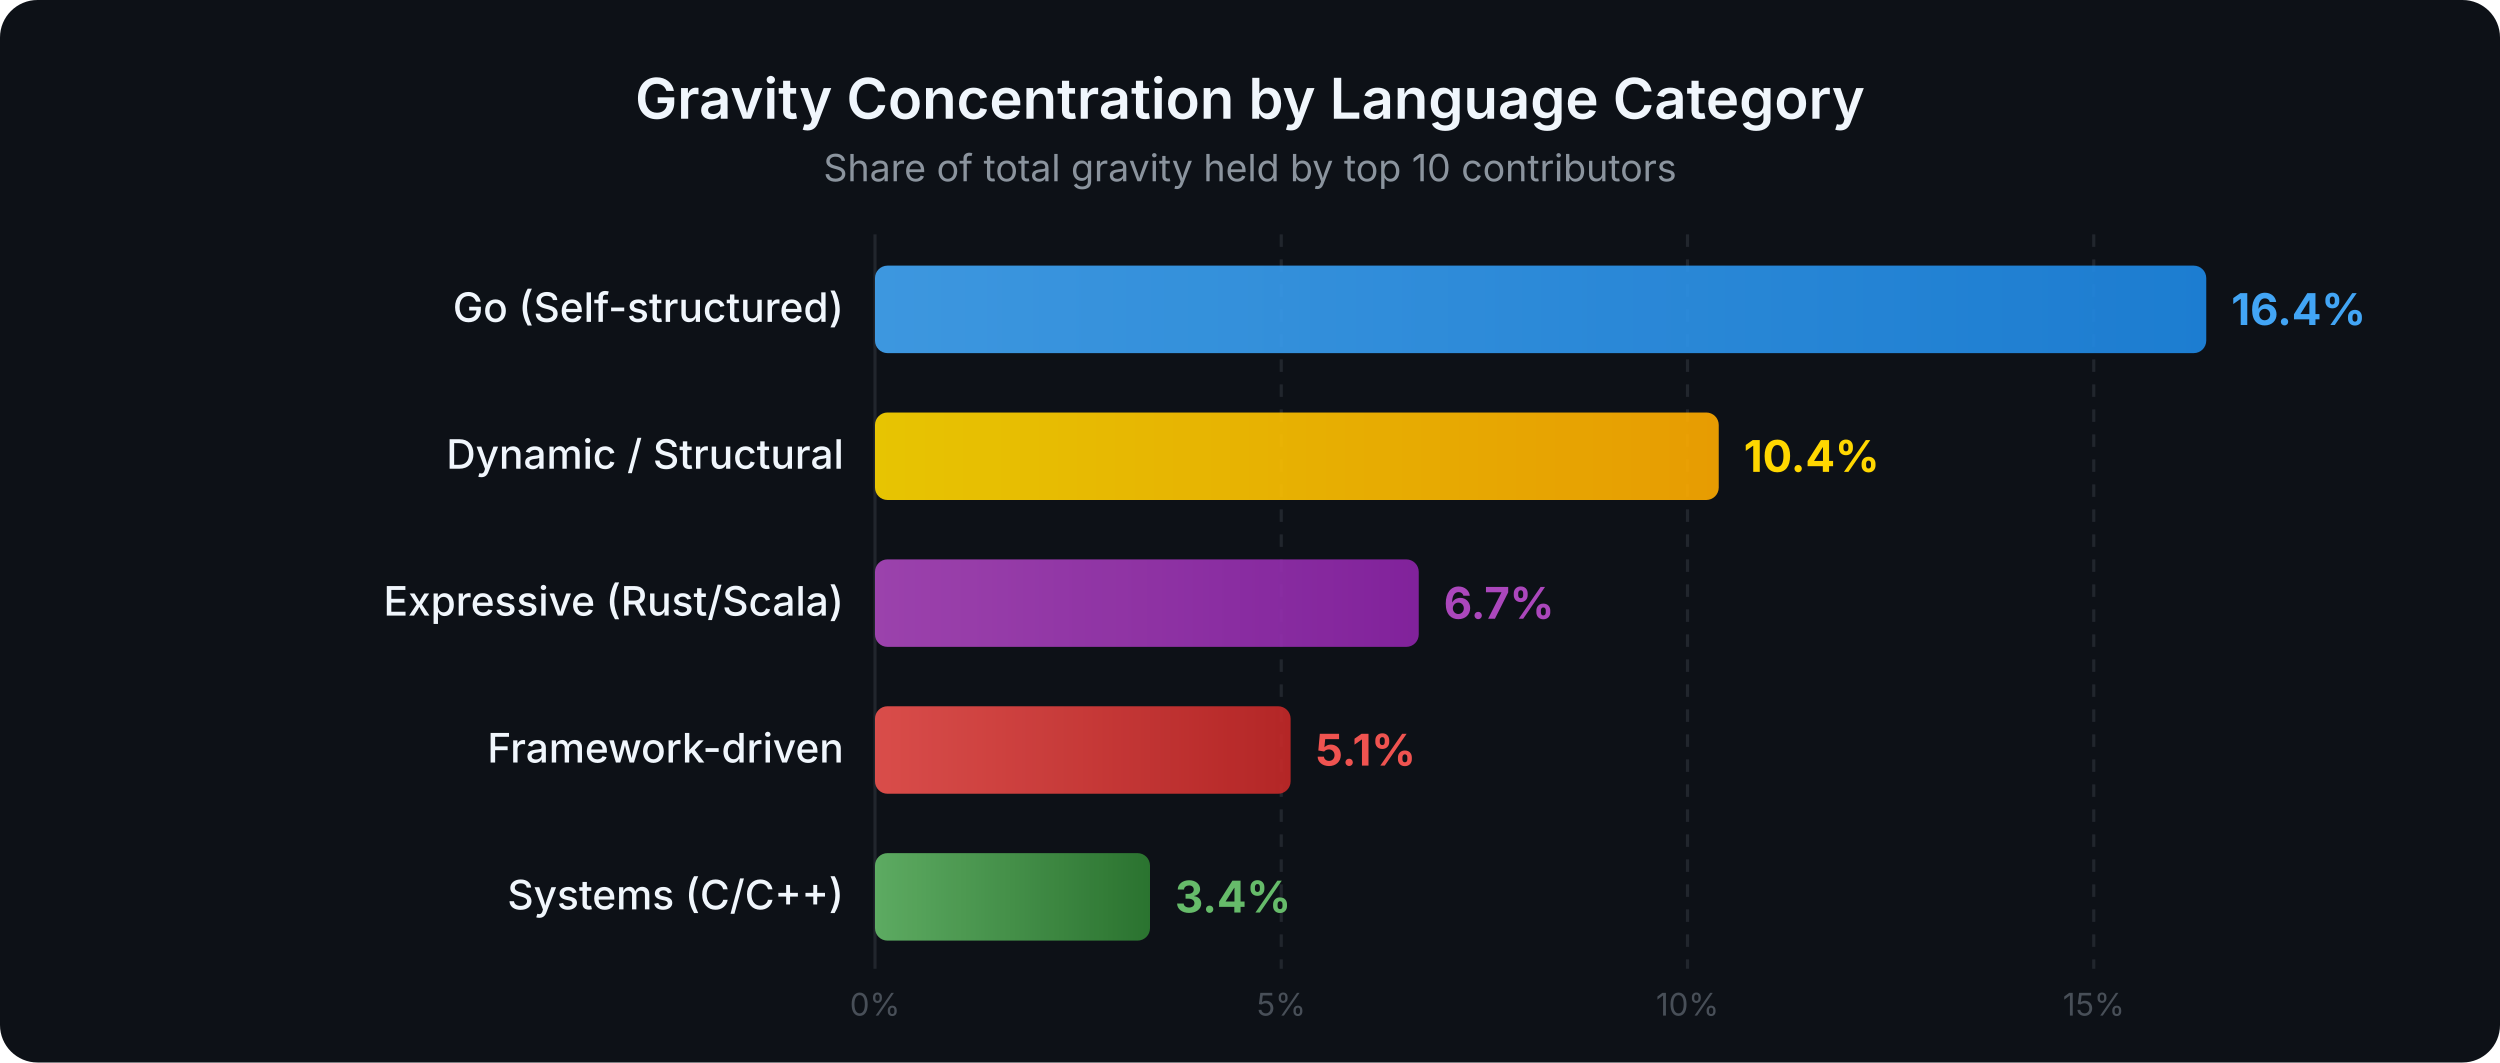
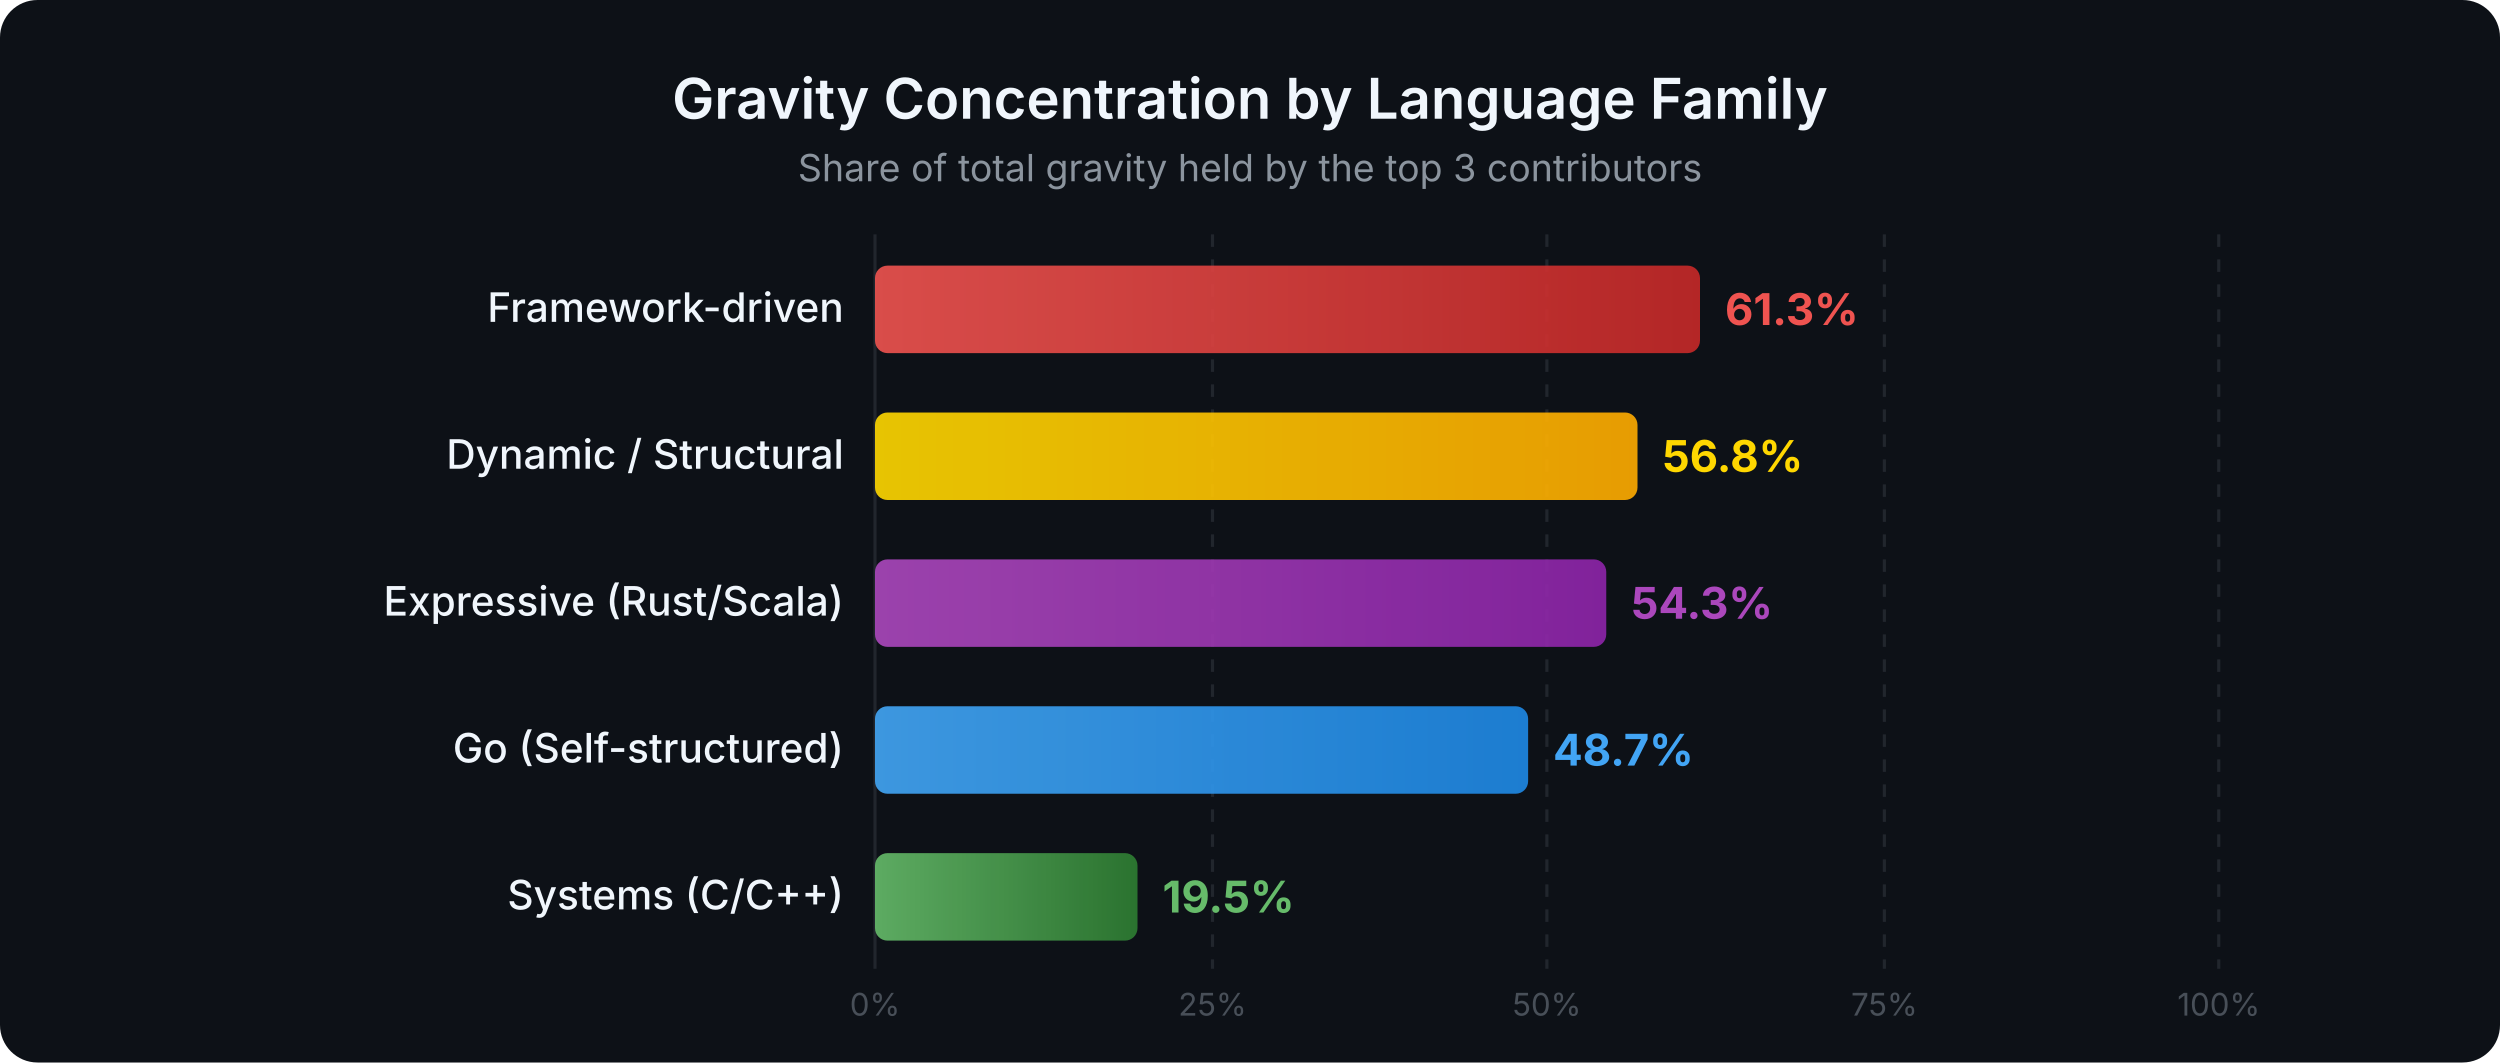
<svg xmlns="http://www.w3.org/2000/svg" width="800" height="340" viewBox="0 0 800 340">
  <defs>
-     <linearGradient id="gc-go" x1="0" y1="0" x2="1" y2="0">
-       <stop offset="0%" stop-color="#42a5f5" />
-       <stop offset="100%" stop-color="#1e88e5" />
+     <linearGradient id="gc-fw" x1="0" y1="0" x2="1" y2="0">
+       <stop offset="0%" stop-color="#ef5350" />
+       <stop offset="100%" stop-color="#c62828" />
    </linearGradient>
    <linearGradient id="gc-dyn" x1="0" y1="0" x2="1" y2="0">
      <stop offset="0%" stop-color="#ffd700" />
      <stop offset="100%" stop-color="#ffab00" />
    </linearGradient>
    <linearGradient id="gc-exp" x1="0" y1="0" x2="1" y2="0">
      <stop offset="0%" stop-color="#ab47bc" />
      <stop offset="100%" stop-color="#8e24aa" />
    </linearGradient>
-     <linearGradient id="gc-fw" x1="0" y1="0" x2="1" y2="0">
-       <stop offset="0%" stop-color="#ef5350" />
-       <stop offset="100%" stop-color="#c62828" />
+     <linearGradient id="gc-go" x1="0" y1="0" x2="1" y2="0">
+       <stop offset="0%" stop-color="#42a5f5" />
+       <stop offset="100%" stop-color="#1e88e5" />
    </linearGradient>
    <linearGradient id="gc-sys" x1="0" y1="0" x2="1" y2="0">
      <stop offset="0%" stop-color="#66bb6a" />
      <stop offset="100%" stop-color="#2e7d32" />
    </linearGradient>
  </defs>
  <rect width="800" height="340" fill="#0d1117" rx="12" />
-   <text x="400" y="38" text-anchor="middle" fill="#f0f6fc" font-family="-apple-system,BlinkMacSystemFont,'Segoe UI',sans-serif" font-size="18" font-weight="600">Gravity Concentration by Language Category</text>
-   <text x="400" y="58" text-anchor="middle" fill="#8b949e" font-family="-apple-system,BlinkMacSystemFont,'Segoe UI',sans-serif" font-size="12">Share of total gravity held by top 10 contributors</text>
+   <text x="400" y="38" text-anchor="middle" fill="#f0f6fc" font-family="-apple-system,BlinkMacSystemFont,'Segoe UI',sans-serif" font-size="18" font-weight="600">Gravity Concentration by Language Family</text>
+   <text x="400" y="58" text-anchor="middle" fill="#8b949e" font-family="-apple-system,BlinkMacSystemFont,'Segoe UI',sans-serif" font-size="12">Share of total gravity held by the top 3 contributors</text>
  <line x1="280" y1="75" x2="280" y2="310" stroke="#21262d" stroke-width="1" />
-   <line x1="410" y1="75" x2="410" y2="310" stroke="#21262d" stroke-width="1" stroke-dasharray="4,4" />
-   <line x1="540" y1="75" x2="540" y2="310" stroke="#21262d" stroke-width="1" stroke-dasharray="4,4" />
-   <line x1="670" y1="75" x2="670" y2="310" stroke="#21262d" stroke-width="1" stroke-dasharray="4,4" />
+   <line x1="388" y1="75" x2="388" y2="310" stroke="#21262d" stroke-width="1" stroke-dasharray="4,4" />
+   <line x1="495" y1="75" x2="495" y2="310" stroke="#21262d" stroke-width="1" stroke-dasharray="4,4" />
+   <line x1="603" y1="75" x2="603" y2="310" stroke="#21262d" stroke-width="1" stroke-dasharray="4,4" />
+   <line x1="710" y1="75" x2="710" y2="310" stroke="#21262d" stroke-width="1" stroke-dasharray="4,4" />
  <text x="280" y="325" text-anchor="middle" fill="#484f58" font-family="-apple-system,sans-serif" font-size="10">0%</text>
-   <text x="410" y="325" text-anchor="middle" fill="#484f58" font-family="-apple-system,sans-serif" font-size="10">5%</text>
-   <text x="540" y="325" text-anchor="middle" fill="#484f58" font-family="-apple-system,sans-serif" font-size="10">10%</text>
-   <text x="670" y="325" text-anchor="middle" fill="#484f58" font-family="-apple-system,sans-serif" font-size="10">15%</text>
-   <text x="270" y="103" text-anchor="end" fill="#f0f6fc" font-family="-apple-system,sans-serif" font-size="13" font-weight="500">Go (Self-structured)</text>
-   <rect x="280" y="85" width="426" height="28" rx="4" fill="url(#gc-go)" opacity="0.9" />
-   <text x="714" y="104" fill="#42a5f5" font-family="-apple-system,sans-serif" font-size="14" font-weight="700">16.4%</text>
+   <text x="388" y="325" text-anchor="middle" fill="#484f58" font-family="-apple-system,sans-serif" font-size="10">25%</text>
+   <text x="495" y="325" text-anchor="middle" fill="#484f58" font-family="-apple-system,sans-serif" font-size="10">50%</text>
+   <text x="603" y="325" text-anchor="middle" fill="#484f58" font-family="-apple-system,sans-serif" font-size="10">75%</text>
+   <text x="710" y="325" text-anchor="middle" fill="#484f58" font-family="-apple-system,sans-serif" font-size="10">100%</text>
+   <text x="270" y="103" text-anchor="end" fill="#f0f6fc" font-family="-apple-system,sans-serif" font-size="13" font-weight="500">Framework-driven</text>
+   <rect x="280" y="85" width="264" height="28" rx="4" fill="url(#gc-fw)" opacity="0.9" />
+   <text x="552" y="104" fill="#ef5350" font-family="-apple-system,sans-serif" font-size="14" font-weight="700">61.3%</text>
  <text x="270" y="150" text-anchor="end" fill="#f0f6fc" font-family="-apple-system,sans-serif" font-size="13" font-weight="500">Dynamic / Structural</text>
-   <rect x="280" y="132" width="270" height="28" rx="4" fill="url(#gc-dyn)" opacity="0.9" />
-   <text x="558" y="151" fill="#ffd700" font-family="-apple-system,sans-serif" font-size="14" font-weight="700">10.4%</text>
+   <rect x="280" y="132" width="244" height="28" rx="4" fill="url(#gc-dyn)" opacity="0.9" />
+   <text x="532" y="151" fill="#ffd700" font-family="-apple-system,sans-serif" font-size="14" font-weight="700">56.8%</text>
  <text x="270" y="197" text-anchor="end" fill="#f0f6fc" font-family="-apple-system,sans-serif" font-size="13" font-weight="500">Expressive (Rust/Scala)</text>
-   <rect x="280" y="179" width="174" height="28" rx="4" fill="url(#gc-exp)" opacity="0.9" />
-   <text x="462" y="198" fill="#ab47bc" font-family="-apple-system,sans-serif" font-size="14" font-weight="700">6.7%</text>
-   <text x="270" y="244" text-anchor="end" fill="#f0f6fc" font-family="-apple-system,sans-serif" font-size="13" font-weight="500">Framework-driven</text>
-   <rect x="280" y="226" width="133" height="28" rx="4" fill="url(#gc-fw)" opacity="0.9" />
-   <text x="421" y="245" fill="#ef5350" font-family="-apple-system,sans-serif" font-size="14" font-weight="700">5.1%</text>
+   <rect x="280" y="179" width="234" height="28" rx="4" fill="url(#gc-exp)" opacity="0.9" />
+   <text x="522" y="198" fill="#ab47bc" font-family="-apple-system,sans-serif" font-size="14" font-weight="700">54.3%</text>
+   <text x="270" y="244" text-anchor="end" fill="#f0f6fc" font-family="-apple-system,sans-serif" font-size="13" font-weight="500">Go (Self-structured)</text>
+   <rect x="280" y="226" width="209" height="28" rx="4" fill="url(#gc-go)" opacity="0.9" />
+   <text x="497" y="245" fill="#42a5f5" font-family="-apple-system,sans-serif" font-size="14" font-weight="700">48.7%</text>
  <text x="270" y="291" text-anchor="end" fill="#f0f6fc" font-family="-apple-system,sans-serif" font-size="13" font-weight="500">Systems (C/C++)</text>
-   <rect x="280" y="273" width="88" height="28" rx="4" fill="url(#gc-sys)" opacity="0.9" />
-   <text x="376" y="292" fill="#66bb6a" font-family="-apple-system,sans-serif" font-size="14" font-weight="700">3.4%</text>
+   <rect x="280" y="273" width="84" height="28" rx="4" fill="url(#gc-sys)" opacity="0.9" />
+   <text x="372" y="292" fill="#66bb6a" font-family="-apple-system,sans-serif" font-size="14" font-weight="700">19.5%</text>
</svg>
